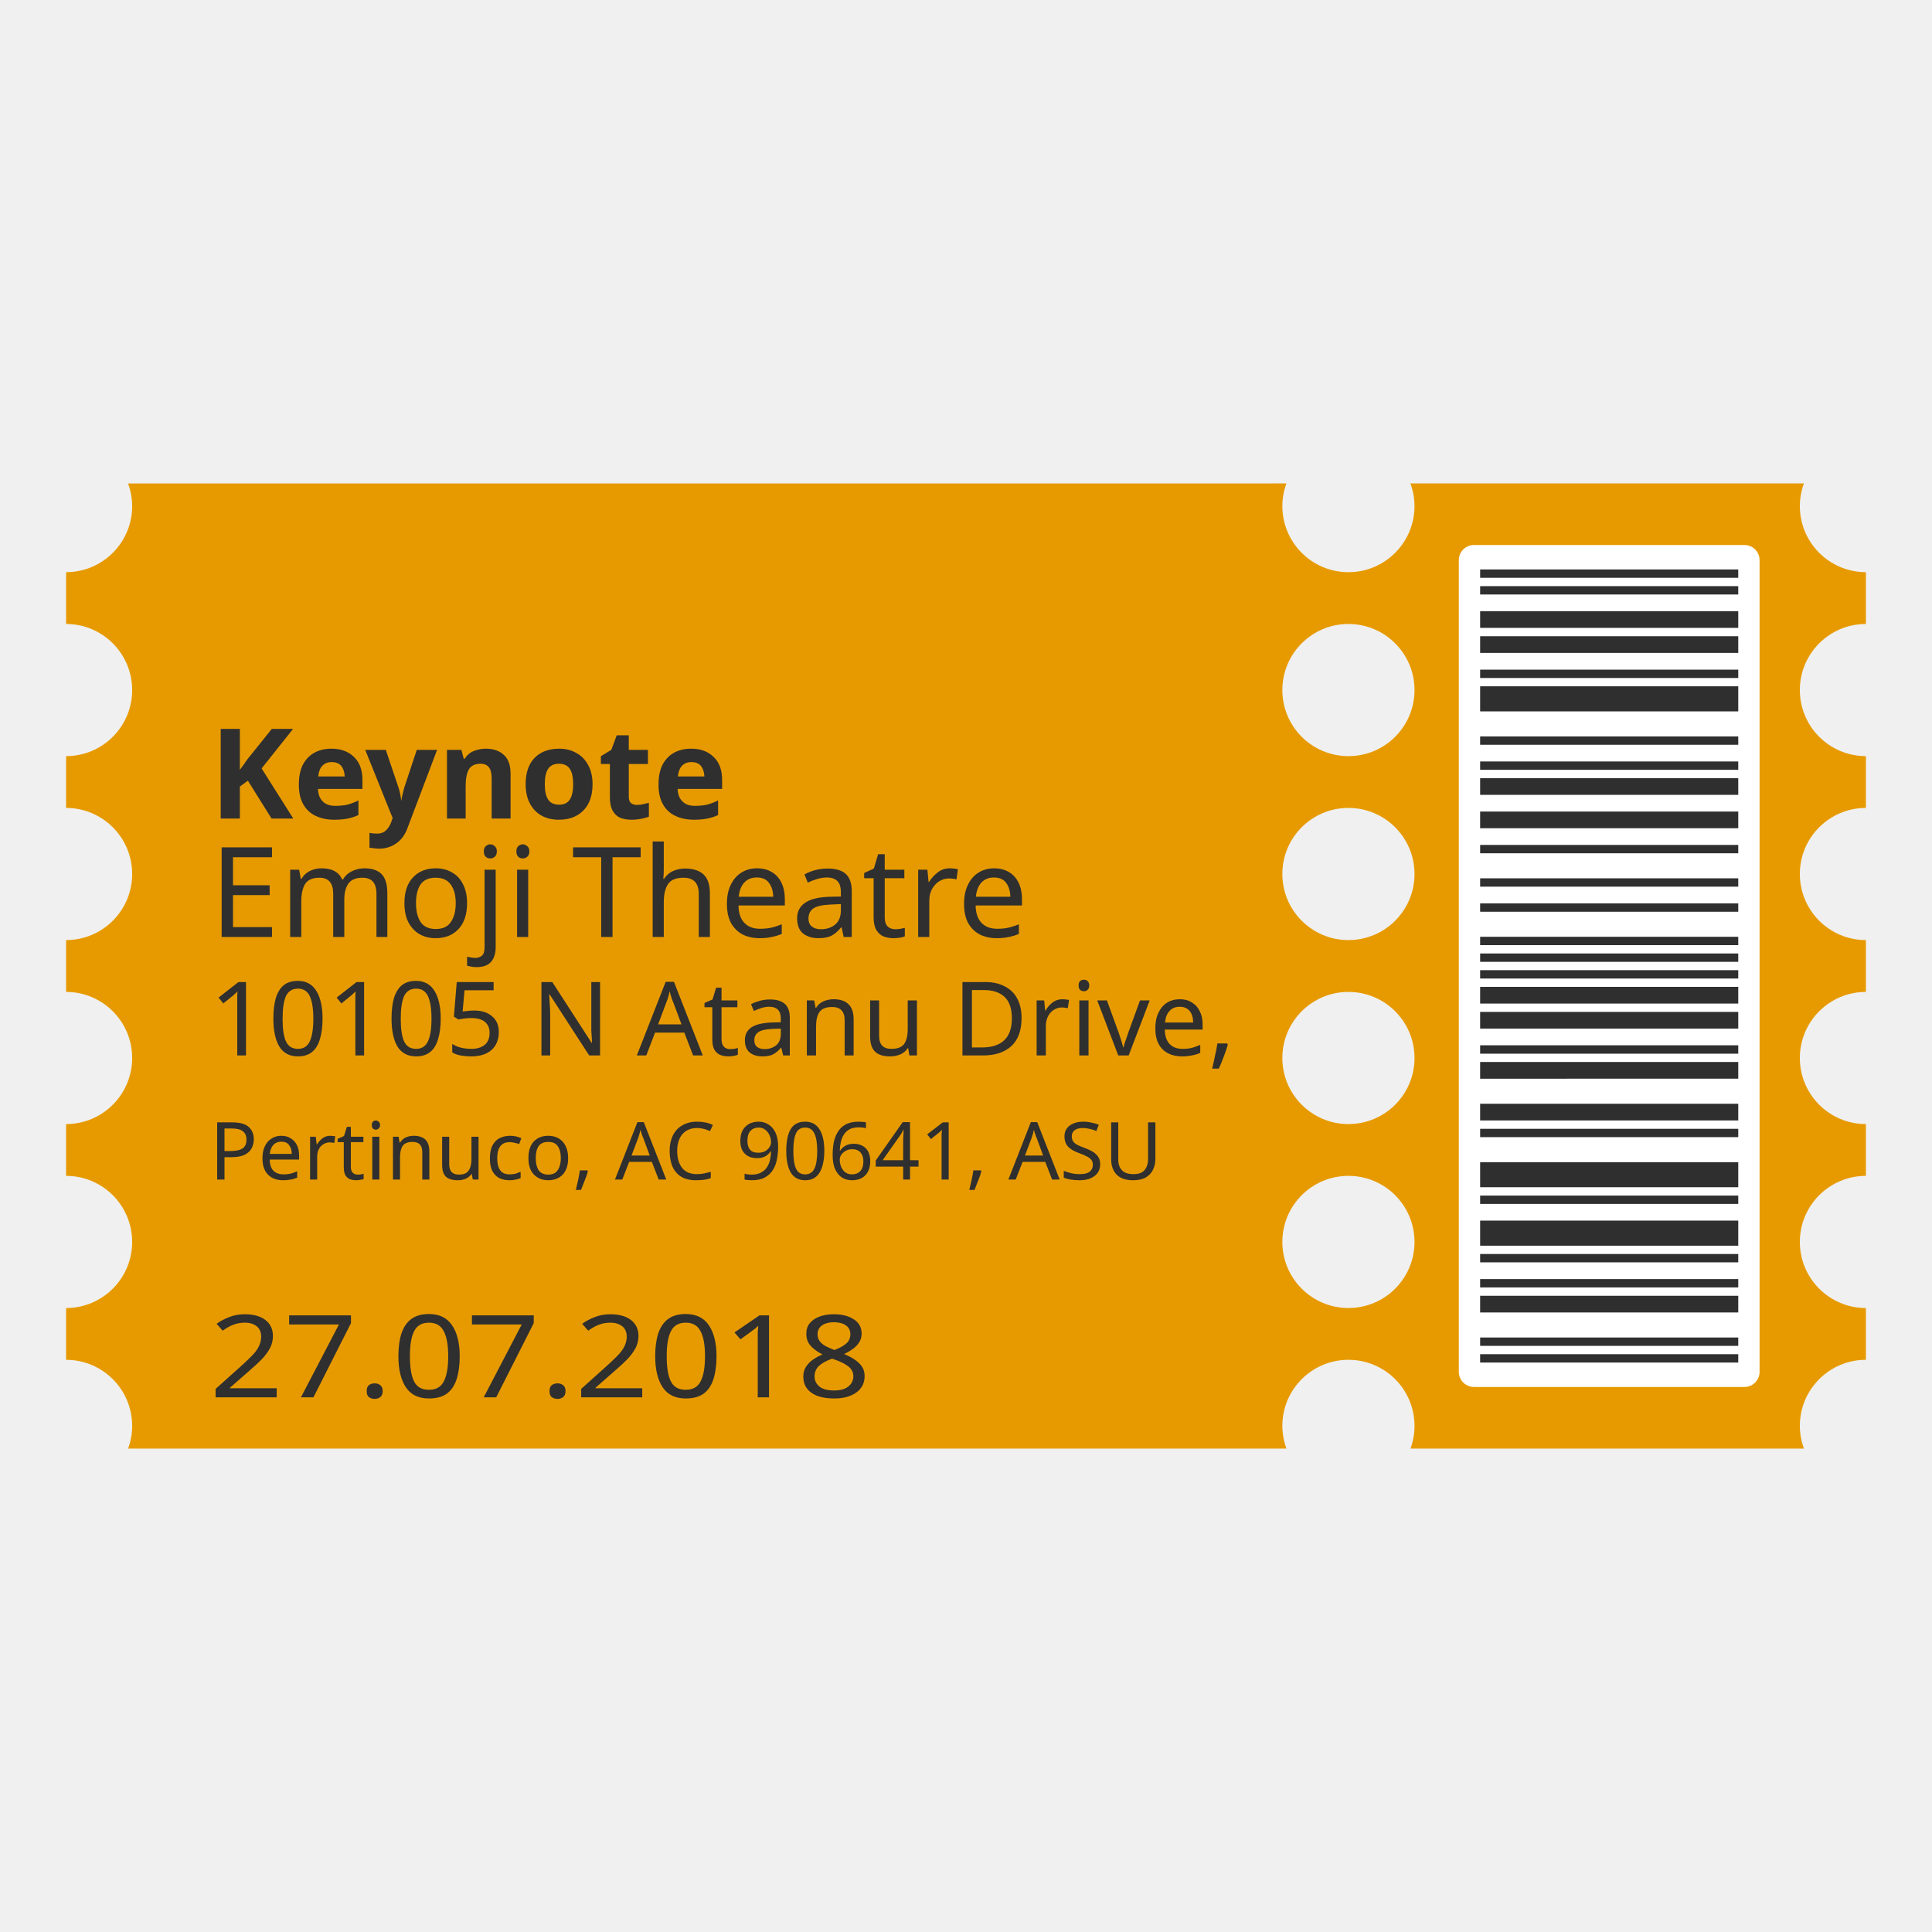
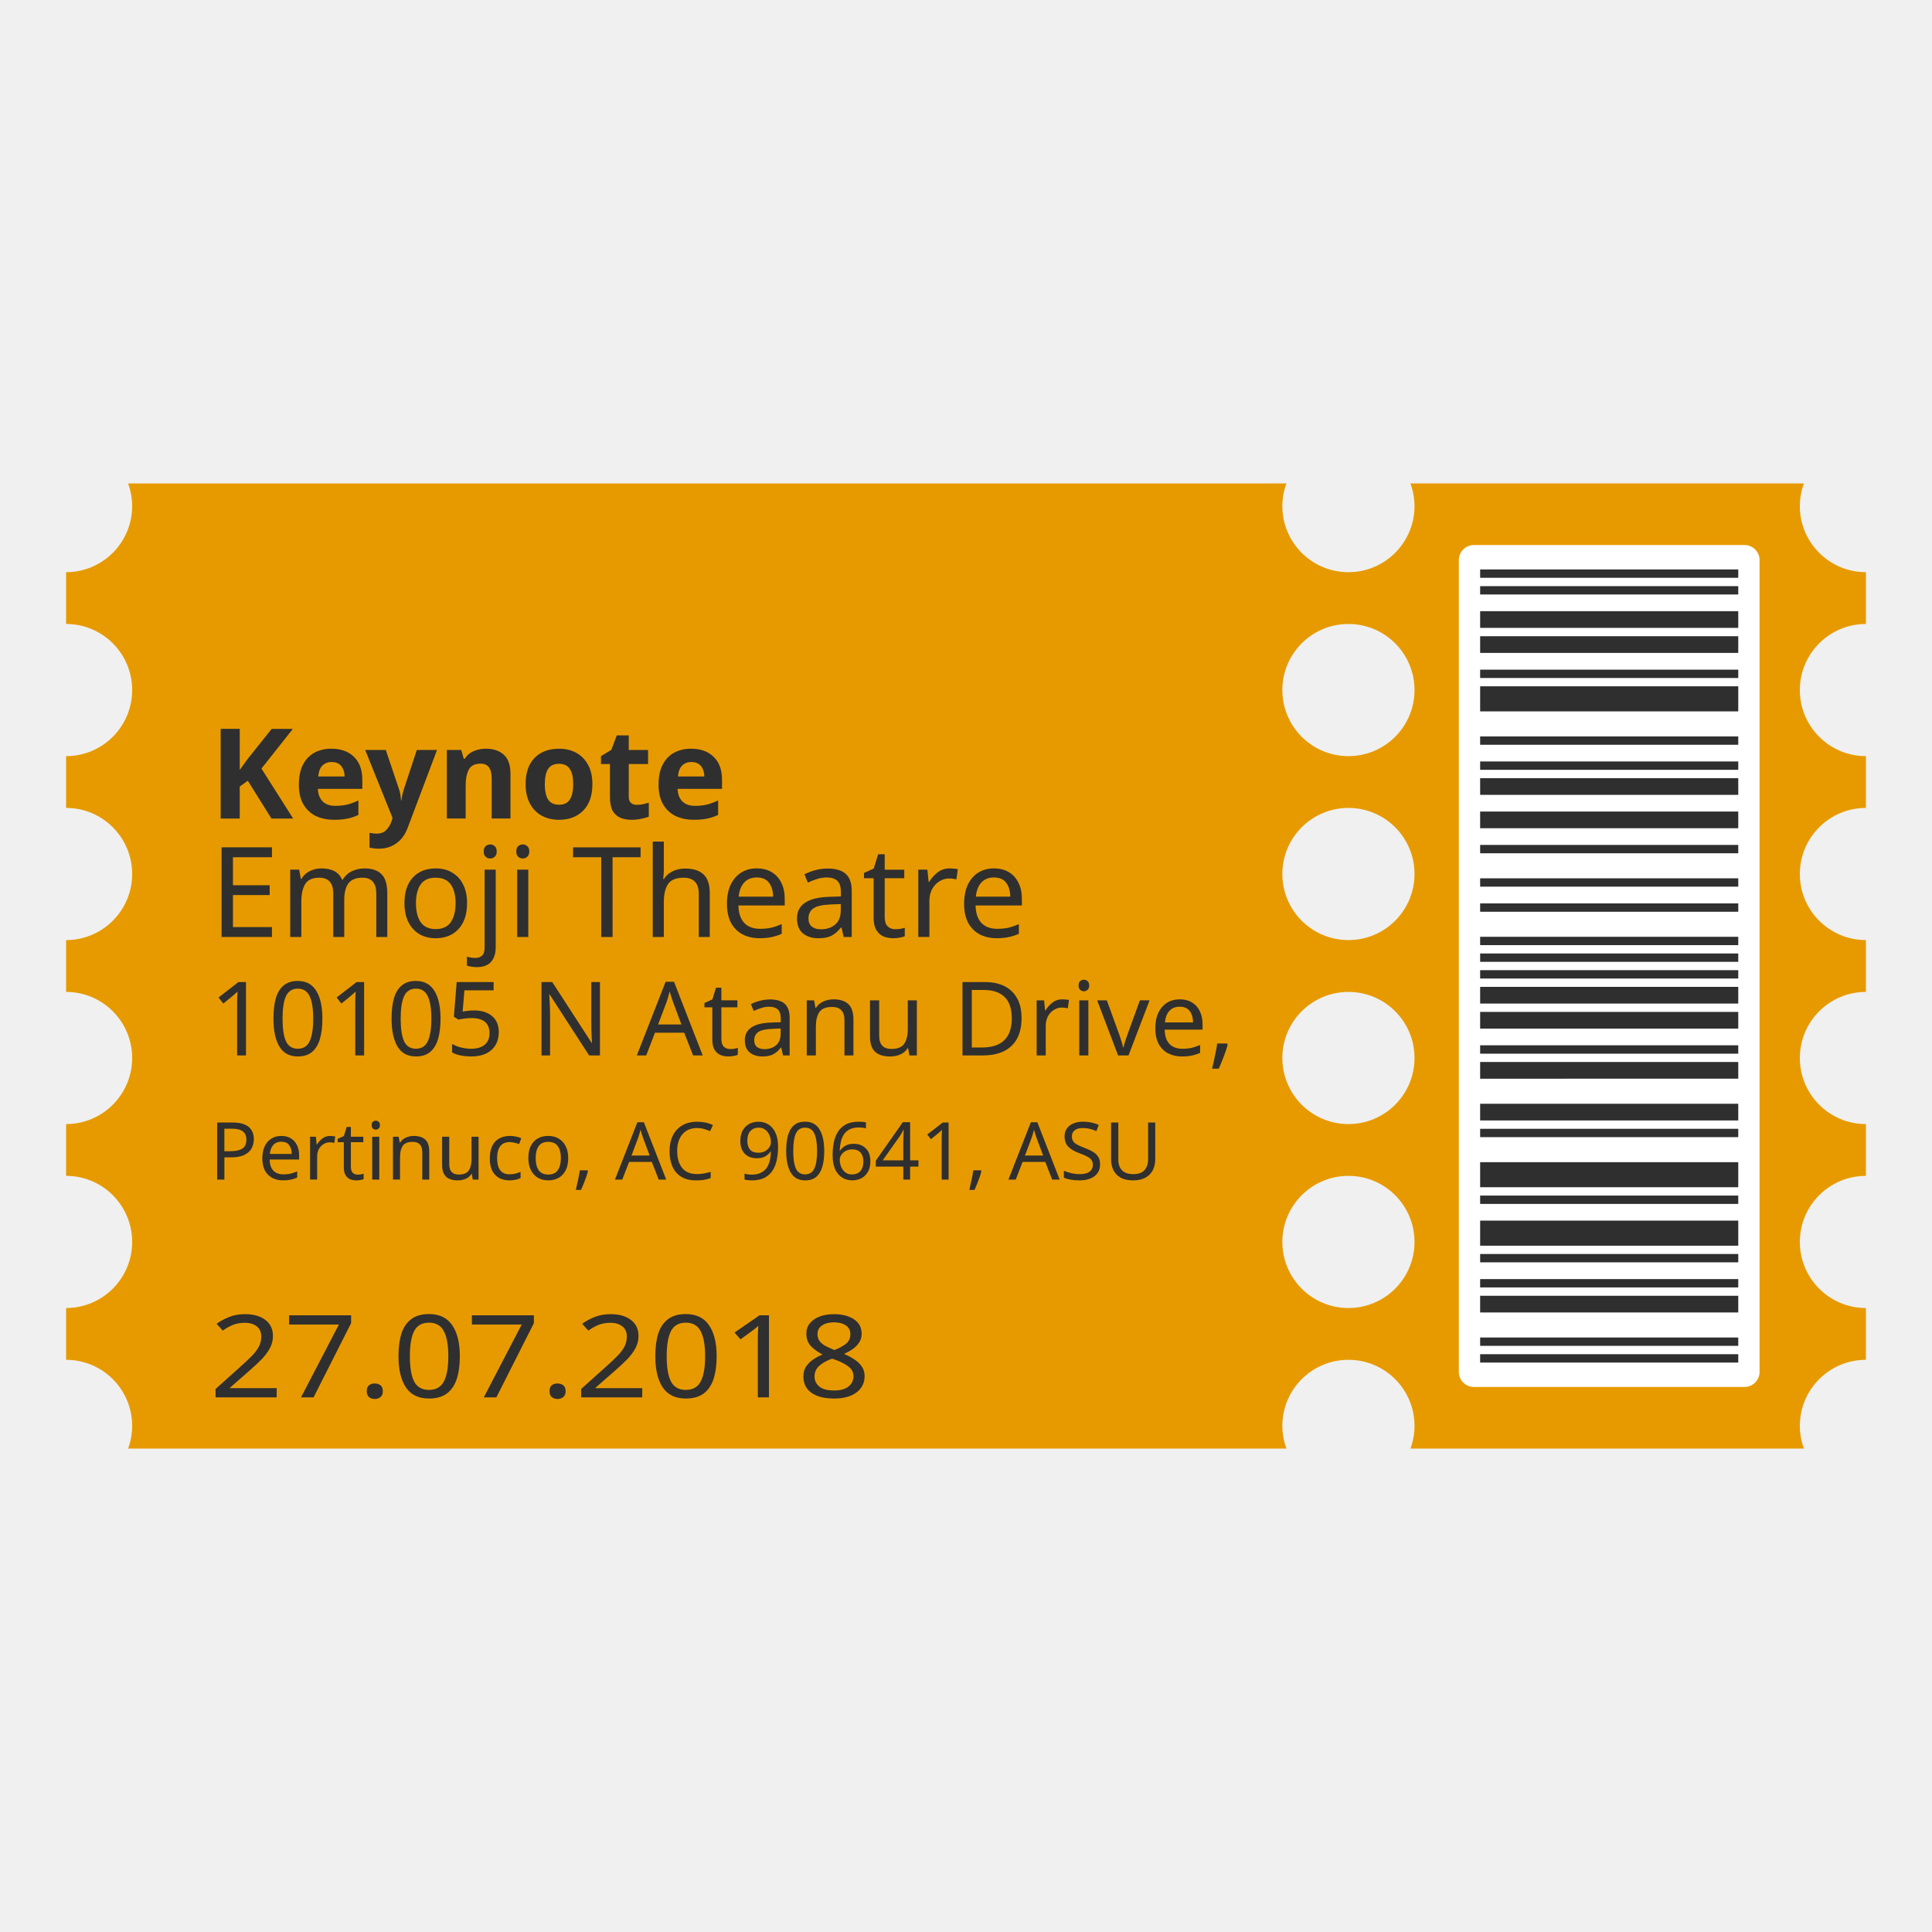
- <svg xmlns="http://www.w3.org/2000/svg" width="128" height="128" viewBox="0 0 128 128">
+ <svg xmlns="http://www.w3.org/2000/svg" width="128" height="128" version="1.1" viewBox="0 0 128 128">
  <path d="M8.484 32.03a4.378 4.378 0 0 1 .272 1.5 4.378 4.378 0 0 1-4.377 4.378v3.432a4.378 4.378 0 0 1 4.377 4.377 4.378 4.378 0 0 1-4.377 4.379v3.431a4.378 4.378 0 0 1 4.377 4.38 4.378 4.378 0 0 1-4.377 4.376v3.434a4.378 4.378 0 0 1 4.377 4.377 4.378 4.378 0 0 1-4.377 4.379v3.431a4.378 4.378 0 0 1 4.377 4.38 4.378 4.378 0 0 1-4.377 4.376v3.432a4.378 4.378 0 0 1 4.377 4.379 4.378 4.378 0 0 1-.268 1.5H85.23a4.378 4.378 0 0 1-.271-1.5 4.378 4.378 0 0 1 4.377-4.38 4.378 4.378 0 0 1 4.379 4.38 4.378 4.378 0 0 1-.268 1.5h26.069a4.378 4.378 0 0 1-.272-1.5 4.378 4.378 0 0 1 4.377-4.38v-3.43a4.378 4.378 0 0 1-4.377-4.378 4.378 4.378 0 0 1 4.377-4.379v-3.431a4.378 4.378 0 0 1-4.377-4.38 4.378 4.378 0 0 1 4.377-4.376v-3.434a4.378 4.378 0 0 1-4.377-4.377 4.378 4.378 0 0 1 4.377-4.379v-3.431a4.378 4.378 0 0 1-4.377-4.38 4.378 4.378 0 0 1 4.377-4.376v-3.432a4.378 4.378 0 0 1-4.377-4.379 4.378 4.378 0 0 1 .27-1.5h-26.07a4.378 4.378 0 0 1 .27 1.5 4.378 4.378 0 0 1-4.378 4.38 4.378 4.378 0 0 1-4.377-4.38 4.378 4.378 0 0 1 .27-1.5zm80.852 9.31a4.378 4.378 0 0 1 4.379 4.377 4.378 4.378 0 0 1-4.38 4.379 4.378 4.378 0 0 1-4.376-4.38 4.378 4.378 0 0 1 4.377-4.376zm0 12.187a4.378 4.378 0 0 1 4.379 4.38 4.378 4.378 0 0 1-4.38 4.376 4.378 4.378 0 0 1-4.376-4.377 4.378 4.378 0 0 1 4.377-4.379zm0 12.19a4.378 4.378 0 0 1 4.379 4.377 4.378 4.378 0 0 1-4.38 4.379 4.378 4.378 0 0 1-4.376-4.38 4.378 4.378 0 0 1 4.377-4.376zm0 12.187a4.378 4.378 0 0 1 4.379 4.38 4.378 4.378 0 0 1-4.38 4.376 4.378 4.378 0 0 1-4.376-4.377 4.378 4.378 0 0 1 4.377-4.379z" fill="#e79a00" stroke-width=".6" paint-order="stroke fill markers" />
-   <text style="line-height:7.109px;-inkscape-font-specification:'Comic Neue'" x="13.835" y="54.366" transform="matrix(1.00251 0 0 .9975 0 0)" font-weight="400" font-size="11.374" font-family="Comic Neue" letter-spacing="0" word-spacing="0" fill="none" stroke="#000">
-     <tspan x="13.835" y="54.366" style="-inkscape-font-specification:'Comic Neue Bold'" font-weight="700" font-size="8.341" fill="#2f2f2f" stroke="none" stroke-width="1.696">Keynote</tspan>
-     <tspan x="13.835" y="62.233" style="-inkscape-font-specification:'Comic Neue'" font-size="8.341" fill="#2f2f2f" stroke="none" stroke-width="1.696">Emoji Theatre</tspan>
-     <tspan x="13.835" y="70.1" style="-inkscape-font-specification:'Comic Neue'" font-size="6.824" fill="#2f2f2f" stroke="none" stroke-width="1.696">10105 N Atanu Drive,</tspan>
-     <tspan x="13.835" y="78.346" style="-inkscape-font-specification:'Comic Neue'" font-size="5.308" fill="#2f2f2f" stroke="none" stroke-width="1.696">Pertinuco, AC 90641, ASU</tspan>
-   </text>
-   <text style="line-height:5.05px;-inkscape-font-specification:'Comic Neue'" x="13.069" y="98.252" transform="scale(1.06127 .94227)" font-size="8.081" font-family="Comic Neue" letter-spacing="0" word-spacing="0" fill="none" stroke="#000">
-     <tspan x="13.069" y="98.252" fill="#2f2f2f" stroke="none">27.07.2018</tspan>
-   </text>
-   <rect width="19.925" height="55.781" x="96.651" y="36.109" rx="1" ry="1" fill="#fff" stroke-width=".6" paint-order="stroke fill markers" />
-   <g fill="#2f2f2f" stroke-width=".19" stroke-linecap="round" stroke-linejoin="round">
-     <path d="M98.063 90.273v-.554h17.101v.554zM98.063 89.166v-.553h17.101v.553zM98.063 86.954v-1.106h17.101v1.106zM98.063 85.295v-.553h17.101v.553zM98.063 83.635v-.553h17.101v.553zM98.063 82.53v-1.66h17.101v1.66zM98.063 79.764v-.554h17.101v.554zM98.063 78.657v-1.659h17.101v1.66zM98.063 75.339v-.553h17.101v.553zM98.063 74.232v-1.106h17.101v1.106zM98.063 71.467V70.36h17.101v1.106zM98.063 69.808v-.554h17.101v.554zM98.063 68.148v-1.106h17.101v1.106zM98.063 66.489v-1.106h17.101v1.106zM98.063 64.83v-.553h17.101v.553zM98.063 63.723v-.553h17.101v.553zM98.063 62.617v-.553h17.101v.553zM98.063 60.405v-.553h17.101v.553zM98.063 58.745v-.553h17.101v.553zM98.063 56.533v-.553h17.101v.553zM98.063 54.874v-1.107h17.101v1.107zM98.063 52.661v-1.106h17.101v1.106zM98.063 51.002v-.553h17.101v.553zM98.063 49.343v-.554h17.101v.554zM98.063 47.13v-1.66h17.101v1.66zM98.063 44.918v-.553h17.101v.553zM98.063 43.258v-1.106h17.101v1.106zM98.063 41.6v-1.107h17.101v1.106zM98.063 39.387v-.553h17.101v.553zM98.063 38.28v-.553h17.101v.553z" />
+   <g transform="scale(1.0025 .9975)" fill="#2f2f2f" aria-label="KeynoteEmoji Theatre10105 N Atanu Drive,Pertinuco, AC 90641, ASU">
+     <path d="m19.373 54.366h-1.435l-1.56-2.511-0.534 0.384v2.127h-1.26v-5.955h1.26v2.728q0.125-0.175 0.25-0.35t0.25-0.35l1.61-2.027h1.401l-2.077 2.636z" />
+     <path d="m21.901 49.728q0.943 0 1.493 0.542 0.551 0.534 0.551 1.526v0.601h-2.936q0.017 0.525 0.309 0.826 0.3 0.3 0.826 0.3 0.442 0 0.801-0.083 0.359-0.092 0.742-0.275v0.959q-0.334 0.167-0.709 0.242-0.367 0.083-0.892 0.083-0.684 0-1.209-0.25-0.525-0.259-0.826-0.776t-0.3-1.301q0-0.801 0.267-1.326 0.275-0.534 0.759-0.801t1.126-0.267zm0.008 0.884q-0.359 0-0.601 0.234-0.234 0.234-0.275 0.726h1.743q-0.008-0.417-0.217-0.684-0.209-0.275-0.651-0.275z" />
+     <path d="m24.136 49.812h1.36l0.859 2.561q0.067 0.183 0.1 0.384 0.033 0.192 0.05 0.409h0.025q0.025-0.217 0.067-0.409 0.05-0.2 0.108-0.384l0.842-2.561h1.335l-1.927 5.138q-0.259 0.709-0.759 1.059-0.492 0.359-1.143 0.359-0.209 0-0.367-0.025-0.15-0.017-0.267-0.042v-0.984q0.092 0.017 0.217 0.033 0.133 0.017 0.275 0.017 0.392 0 0.617-0.242 0.234-0.234 0.342-0.567l0.075-0.225z" />
+     <path d="m32.118 49.728q0.734 0 1.176 0.4 0.442 0.392 0.442 1.268v2.969h-1.243v-2.661q0-0.492-0.175-0.734-0.175-0.25-0.559-0.25-0.567 0-0.776 0.392-0.209 0.384-0.209 1.109v2.144h-1.243v-4.554h0.951l0.167 0.584h0.067q0.217-0.35 0.592-0.509 0.384-0.158 0.809-0.158z" />
+     <path d="m39.15 52.081q0 1.134-0.601 1.752-0.592 0.617-1.618 0.617-0.634 0-1.134-0.275-0.492-0.275-0.776-0.801-0.284-0.534-0.284-1.293 0-1.134 0.592-1.743t1.627-0.609q0.642 0 1.134 0.275t0.776 0.801q0.284 0.517 0.284 1.276zm-3.145 0q0 0.676 0.217 1.026 0.225 0.342 0.726 0.342 0.492 0 0.709-0.342 0.225-0.35 0.225-1.026t-0.225-1.009q-0.217-0.342-0.717-0.342-0.492 0-0.717 0.342-0.217 0.334-0.217 1.009z" />
+     <path d="m42.094 53.457q0.209 0 0.4-0.042t0.384-0.1v0.926q-0.2 0.083-0.5 0.142-0.292 0.067-0.642 0.067-0.409 0-0.734-0.133-0.317-0.133-0.509-0.459-0.183-0.334-0.183-0.918v-2.194h-0.592v-0.525l0.684-0.417 0.359-0.959h0.792v0.968h1.276v0.934h-1.276v2.194q0 0.259 0.15 0.392 0.15 0.125 0.392 0.125z" />
+     <path d="m45.673 49.728q0.943 0 1.493 0.542 0.551 0.534 0.551 1.526v0.601h-2.936q0.017 0.525 0.309 0.826 0.3 0.3 0.826 0.3 0.442 0 0.801-0.083 0.359-0.092 0.742-0.275v0.959q-0.334 0.167-0.709 0.242-0.367 0.083-0.892 0.083-0.684 0-1.209-0.25-0.525-0.259-0.826-0.776t-0.3-1.301q0-0.801 0.267-1.326 0.275-0.534 0.759-0.801t1.126-0.267zm0.008 0.884q-0.359 0-0.601 0.234-0.234 0.234-0.275 0.726h1.743q-0.008-0.417-0.217-0.684-0.209-0.275-0.651-0.275z" />
+     <path d="m17.972 62.233h-3.328v-5.955h3.328v0.659h-2.577v1.86h2.427v0.651h-2.427v2.127h2.577z" />
+     <path d="m24.086 57.679q0.759 0 1.134 0.392 0.375 0.384 0.375 1.251v2.911h-0.726v-2.878q0-1.059-0.909-1.059-0.651 0-0.934 0.375-0.275 0.375-0.275 1.093v2.469h-0.726v-2.878q0-1.059-0.918-1.059-0.676 0-0.934 0.417t-0.259 1.201v2.319h-0.734v-4.471h0.592l0.108 0.609h0.042q0.209-0.35 0.559-0.517 0.359-0.175 0.759-0.175 1.051 0 1.368 0.751h0.042q0.225-0.384 0.609-0.567 0.392-0.183 0.826-0.183z" />
+     <path d="m30.867 59.989q0 1.109-0.567 1.718-0.559 0.609-1.518 0.609-0.592 0-1.059-0.267-0.459-0.275-0.726-0.792-0.267-0.525-0.267-1.268 0-1.109 0.559-1.71t1.518-0.601q0.609 0 1.068 0.275 0.467 0.267 0.726 0.784 0.267 0.509 0.267 1.251zm-3.378 0q0 0.792 0.309 1.26 0.317 0.459 1.001 0.459 0.676 0 0.993-0.459 0.317-0.467 0.317-1.26t-0.317-1.243-1.001-0.45-0.993 0.45-0.309 1.243z" />
+     <path d="m31.968 56.553q0-0.242 0.125-0.35 0.125-0.117 0.309-0.117 0.167 0 0.292 0.117 0.133 0.108 0.133 0.35 0 0.234-0.133 0.35-0.125 0.117-0.292 0.117-0.183 0-0.309-0.117t-0.125-0.35zm-0.467 7.682q-0.209 0-0.367-0.033-0.158-0.025-0.275-0.067v-0.592q0.125 0.033 0.259 0.058 0.133 0.025 0.292 0.025 0.267 0 0.442-0.15 0.175-0.142 0.175-0.551v-5.163h0.734v5.138q0 0.626-0.3 0.976-0.3 0.359-0.959 0.359z" />
+     <path d="m34.554 56.086q0.167 0 0.292 0.117 0.133 0.108 0.133 0.35 0 0.234-0.133 0.35-0.125 0.117-0.292 0.117-0.183 0-0.309-0.117t-0.125-0.35q0-0.242 0.125-0.35 0.125-0.117 0.309-0.117zm0.359 1.677v4.471h-0.734v-4.471z" />
+     <path d="m40.484 62.233h-0.751v-5.296h-1.86v-0.659h4.462v0.659h-1.852z" />
+     <path d="m43.871 57.754q0 0.334-0.042 0.626h0.05q0.217-0.342 0.584-0.517 0.375-0.175 0.809-0.175 0.817 0 1.226 0.392 0.409 0.384 0.409 1.243v2.911h-0.726v-2.861q0-1.076-1.001-1.076-0.751 0-1.034 0.425-0.275 0.417-0.275 1.201v2.311h-0.734v-6.339h0.734z" />
+     <path d="m50.018 57.679q0.576 0 0.984 0.25 0.417 0.25 0.634 0.709 0.225 0.45 0.225 1.059v0.442h-3.061q0.017 0.759 0.384 1.159 0.375 0.392 1.043 0.392 0.425 0 0.751-0.075 0.334-0.083 0.684-0.234v0.642q-0.342 0.15-0.676 0.217-0.334 0.075-0.792 0.075-0.634 0-1.126-0.259-0.484-0.259-0.759-0.767-0.267-0.517-0.267-1.26 0-0.734 0.242-1.26 0.25-0.525 0.692-0.809 0.45-0.284 1.043-0.284zm-0.008 0.601q-0.525 0-0.834 0.342-0.3 0.334-0.359 0.934h2.277q-0.008-0.567-0.267-0.918-0.259-0.359-0.817-0.359z" />
+     <path d="m54.689 57.687q0.817 0 1.209 0.359t0.392 1.143v3.045h-0.534l-0.142-0.634h-0.033q-0.292 0.367-0.617 0.542-0.317 0.175-0.884 0.175-0.609 0-1.009-0.317-0.4-0.325-0.4-1.009 0-0.667 0.525-1.026 0.525-0.367 1.618-0.4l0.759-0.025v-0.267q0-0.559-0.242-0.776t-0.684-0.217q-0.35 0-0.667 0.108-0.317 0.1-0.592 0.234l-0.225-0.551q0.292-0.158 0.692-0.267 0.4-0.117 0.834-0.117zm0.217 2.385q-0.834 0.033-1.159 0.267-0.317 0.234-0.317 0.659 0 0.375 0.225 0.551 0.234 0.175 0.592 0.175 0.567 0 0.943-0.309 0.375-0.317 0.375-0.968v-0.4z" />
+     <path d="m59.168 61.716q0.167 0 0.342-0.025 0.175-0.033 0.284-0.067v0.559q-0.117 0.058-0.334 0.092-0.217 0.042-0.417 0.042-0.35 0-0.651-0.117-0.292-0.125-0.475-0.425t-0.183-0.842v-2.602h-0.634v-0.35l0.642-0.292 0.292-0.951h0.434v1.026h1.293v0.567h-1.293v2.586q0 0.409 0.192 0.609 0.2 0.192 0.509 0.192z" />
+     <path d="m62.772 57.679q0.125 0 0.267 0.017 0.15 0.008 0.259 0.033l-0.092 0.676q-0.108-0.025-0.242-0.042-0.125-0.017-0.242-0.017-0.342 0-0.642 0.192-0.3 0.183-0.484 0.525-0.175 0.334-0.175 0.784v2.385h-0.734v-4.471h0.601l0.083 0.817h0.033q0.217-0.367 0.559-0.634t0.809-0.267z" />
+     <path d="m65.691 57.679q0.576 0 0.984 0.25 0.417 0.25 0.634 0.709 0.225 0.45 0.225 1.059v0.442h-3.061q0.017 0.759 0.384 1.159 0.375 0.392 1.043 0.392 0.425 0 0.751-0.075 0.334-0.083 0.684-0.234v0.642q-0.342 0.15-0.676 0.217-0.334 0.075-0.792 0.075-0.634 0-1.126-0.259-0.484-0.259-0.759-0.767-0.267-0.517-0.267-1.26 0-0.734 0.242-1.26 0.25-0.525 0.692-0.809 0.45-0.284 1.043-0.284zm-0.008 0.601q-0.525 0-0.834 0.342-0.3 0.334-0.359 0.934h2.277q-0.008-0.567-0.267-0.918-0.259-0.359-0.817-0.359z" />
+     <path d="m16.258 70.1h-0.587v-3.405q0-0.293 0.007-0.471t0.02-0.368q-0.109 0.109-0.198 0.184-0.089 0.075-0.225 0.191l-0.519 0.423-0.314-0.403 1.317-1.024h0.498z" />
+     <path d="m21.307 67.657q0 0.785-0.164 1.351-0.164 0.56-0.519 0.86t-0.942 0.3q-0.826 0-1.222-0.662-0.389-0.669-0.389-1.849 0-0.792 0.157-1.351 0.164-0.56 0.519-0.853 0.355-0.3 0.935-0.3 0.819 0 1.222 0.662 0.403 0.655 0.403 1.843zm-2.634 0q0 1.003 0.225 1.501 0.232 0.498 0.785 0.498 0.546 0 0.778-0.491 0.239-0.498 0.239-1.508 0-0.996-0.239-1.494-0.232-0.498-0.778-0.498-0.553 0-0.785 0.498-0.225 0.498-0.225 1.494z" />
+     <path d="m24.064 70.1h-0.587v-3.405q0-0.293 0.007-0.471t0.02-0.368q-0.109 0.109-0.198 0.184-0.089 0.075-0.225 0.191l-0.519 0.423-0.314-0.403 1.317-1.024h0.498z" />
+     <path d="m29.114 67.657q0 0.785-0.164 1.351-0.164 0.56-0.519 0.86t-0.942 0.3q-0.826 0-1.222-0.662-0.389-0.669-0.389-1.849 0-0.792 0.157-1.351 0.164-0.56 0.519-0.853 0.355-0.3 0.935-0.3 0.819 0 1.222 0.662 0.403 0.655 0.403 1.843zm-2.634 0q0 1.003 0.225 1.501 0.232 0.498 0.785 0.498 0.546 0 0.778-0.491 0.239-0.498 0.239-1.508 0-0.996-0.239-1.494-0.232-0.498-0.778-0.498-0.553 0-0.785 0.498-0.225 0.498-0.225 1.494z" />
+     <path d="m31.325 67.111q0.751 0 1.194 0.375t0.444 1.058q0 0.757-0.484 1.194-0.478 0.43-1.337 0.43-0.375 0-0.71-0.068-0.328-0.068-0.553-0.198v-0.566q0.246 0.15 0.594 0.239 0.355 0.082 0.676 0.082 0.539 0 0.867-0.252 0.334-0.259 0.334-0.798 0-0.478-0.293-0.73-0.293-0.259-0.928-0.259-0.191 0-0.437 0.034t-0.396 0.068l-0.3-0.191 0.184-2.3h2.443v0.546h-1.931l-0.116 1.413q0.116-0.02 0.314-0.048t0.437-0.027z" />
+     <path d="m39.65 70.1h-0.717l-2.607-4.047h-0.027q0.014 0.239 0.034 0.594t0.02 0.73v2.723h-0.566v-4.872h0.71l2.6 4.033h0.027q-0.007-0.109-0.02-0.328-0.007-0.218-0.02-0.478-0.007-0.259-0.007-0.478v-2.75h0.573z" />
+     <path d="m45.805 70.1-0.587-1.508h-1.931l-0.58 1.508h-0.621l1.904-4.893h0.553l1.897 4.893zm-1.317-3.528q-0.02-0.055-0.068-0.198-0.048-0.143-0.096-0.293-0.041-0.157-0.068-0.239-0.048 0.212-0.109 0.416-0.061 0.198-0.102 0.314l-0.553 1.474h1.542z" />
+     <path d="m48.248 69.677q0.136 0 0.28-0.02 0.143-0.027 0.232-0.055v0.457q-0.096 0.048-0.273 0.075-0.177 0.034-0.341 0.034-0.287 0-0.532-0.096-0.239-0.102-0.389-0.348t-0.15-0.689v-2.129h-0.519v-0.287l0.525-0.239 0.239-0.778h0.355v0.839h1.058v0.464h-1.058v2.115q0 0.334 0.157 0.498 0.164 0.157 0.416 0.157z" />
+     <path d="m50.876 66.381q0.669 0 0.989 0.293t0.321 0.935v2.491h-0.437l-0.116-0.519h-0.027q-0.239 0.3-0.505 0.444-0.259 0.143-0.723 0.143-0.498 0-0.826-0.259-0.328-0.266-0.328-0.826 0-0.546 0.43-0.839 0.43-0.3 1.324-0.328l0.621-0.02v-0.218q0-0.457-0.198-0.635t-0.56-0.177q-0.287 0-0.546 0.089-0.259 0.082-0.484 0.191l-0.184-0.45q0.239-0.13 0.566-0.218 0.328-0.096 0.682-0.096zm0.177 1.952q-0.682 0.027-0.949 0.218-0.259 0.191-0.259 0.539 0 0.307 0.184 0.45 0.191 0.143 0.484 0.143 0.464 0 0.771-0.252 0.307-0.259 0.307-0.792v-0.328z" />
+     <path d="m55.079 66.374q0.655 0 0.989 0.321 0.334 0.314 0.334 1.024v2.382h-0.594v-2.341q0-0.88-0.819-0.88-0.607 0-0.839 0.341t-0.232 0.983v1.897h-0.601v-3.658h0.484l0.089 0.498h0.034q0.177-0.287 0.491-0.423 0.314-0.143 0.662-0.143z" />
+     <path d="m60.593 66.442v3.658h-0.491l-0.089-0.484h-0.027q-0.177 0.287-0.491 0.423-0.314 0.13-0.669 0.13-0.662 0-0.996-0.314-0.334-0.321-0.334-1.017v-2.395h0.607v2.354q0 0.873 0.812 0.873 0.607 0 0.839-0.341 0.239-0.341 0.239-0.983v-1.904z" />
+     <path d="m67.513 67.616q0 1.235-0.676 1.863-0.669 0.621-1.87 0.621h-1.358v-4.872h1.501q0.737 0 1.276 0.273t0.833 0.805q0.293 0.525 0.293 1.31zm-0.648 0.02q0-0.976-0.484-1.426-0.478-0.457-1.358-0.457h-0.798v3.821h0.662q1.979 0 1.979-1.938z" />
+     <path d="m70.215 66.374q0.102 0 0.218 0.014 0.123 0.007 0.212 0.027l-0.075 0.553q-0.089-0.02-0.198-0.034-0.102-0.014-0.198-0.014-0.28 0-0.525 0.157-0.246 0.15-0.396 0.43-0.143 0.273-0.143 0.641v1.952h-0.601v-3.658h0.491l0.068 0.669h0.027q0.177-0.3 0.457-0.519t0.662-0.218z" />
+     <path d="m71.634 65.071q0.136 0 0.239 0.096 0.109 0.089 0.109 0.287 0 0.191-0.109 0.287-0.102 0.096-0.239 0.096-0.15 0-0.252-0.096t-0.102-0.287q0-0.198 0.102-0.287 0.102-0.096 0.252-0.096zm0.293 1.372v3.658h-0.601v-3.658z" />
+     <path d="m73.893 70.1-1.385-3.658h0.641l0.778 2.156q0.055 0.15 0.116 0.334 0.061 0.184 0.109 0.355 0.048 0.164 0.068 0.28h0.027q0.027-0.116 0.075-0.287 0.055-0.171 0.116-0.355 0.068-0.184 0.116-0.328l0.778-2.156h0.641l-1.392 3.658z" />
+     <path d="m77.967 66.374q0.471 0 0.805 0.205 0.341 0.205 0.519 0.58 0.184 0.368 0.184 0.867v0.362h-2.504q0.014 0.621 0.314 0.949 0.307 0.321 0.853 0.321 0.348 0 0.614-0.061 0.273-0.068 0.56-0.191v0.525q-0.28 0.123-0.553 0.177-0.273 0.061-0.648 0.061-0.519 0-0.921-0.212-0.396-0.212-0.621-0.628-0.218-0.423-0.218-1.03 0-0.601 0.198-1.03 0.205-0.43 0.566-0.662 0.368-0.232 0.853-0.232zm-0.007 0.491q-0.43 0-0.682 0.28-0.246 0.273-0.293 0.764h1.863q-0.007-0.464-0.218-0.751-0.212-0.293-0.669-0.293z" />
+     <path d="m81.133 69.383q-0.089 0.362-0.259 0.792-0.164 0.437-0.328 0.805h-0.444q0.096-0.389 0.191-0.853 0.102-0.464 0.15-0.819h0.641z" />
+     <path d="m15.353 74.556q0.743 0 1.083 0.292t0.34 0.823q0 0.313-0.143 0.589-0.138 0.271-0.472 0.441-0.329 0.17-0.897 0.17h-0.435v1.476h-0.478v-3.79zm-0.042 0.409h-0.483v1.497h0.382q0.541 0 0.807-0.175t0.265-0.595q0-0.366-0.234-0.547t-0.738-0.18z" />
+     <path d="m18.596 75.448q0.366 0 0.626 0.159 0.265 0.159 0.403 0.451 0.143 0.287 0.143 0.674v0.281h-1.948q0.011 0.483 0.244 0.738 0.239 0.249 0.663 0.249 0.271 0 0.478-0.048 0.212-0.053 0.435-0.149v0.409q-0.218 0.096-0.43 0.138-0.212 0.048-0.504 0.048-0.403 0-0.717-0.165-0.308-0.165-0.483-0.488-0.17-0.329-0.17-0.802 0-0.467 0.154-0.802 0.159-0.334 0.441-0.515 0.287-0.18 0.663-0.18zm-0.005 0.382q-0.334 0-0.531 0.218-0.191 0.212-0.228 0.595h1.449q-0.005-0.361-0.17-0.584-0.165-0.228-0.52-0.228z" />
+     <path d="m21.818 75.448q0.08 0 0.17 0.011 0.096 0.005 0.165 0.021l-0.058 0.43q-0.069-0.016-0.154-0.027-0.08-0.011-0.154-0.011-0.218 0-0.409 0.122-0.191 0.117-0.308 0.334-0.111 0.212-0.111 0.499v1.518h-0.467v-2.845h0.382l0.053 0.52h0.021q0.138-0.234 0.356-0.403t0.515-0.17z" />
+     <path d="m23.634 78.017q0.106 0 0.218-0.016 0.111-0.021 0.18-0.042v0.356q-0.074 0.037-0.212 0.058-0.138 0.027-0.265 0.027-0.223 0-0.414-0.074-0.186-0.08-0.303-0.271t-0.117-0.536v-1.656h-0.403v-0.223l0.409-0.186 0.186-0.605h0.276v0.653h0.823v0.361h-0.823v1.645q0 0.26 0.122 0.387 0.127 0.122 0.324 0.122z" />
+     <path d="m24.838 74.434q0.106 0 0.186 0.074 0.085 0.069 0.085 0.223 0 0.149-0.085 0.223-0.08 0.074-0.186 0.074-0.117 0-0.196-0.074t-0.08-0.223q0-0.154 0.08-0.223 0.08-0.074 0.196-0.074zm0.228 1.067v2.845h-0.467v-2.845z" />
+     <path d="m27.339 75.448q0.51 0 0.77 0.249 0.26 0.244 0.26 0.796v1.853h-0.462v-1.821q0-0.685-0.637-0.685-0.472 0-0.653 0.265t-0.18 0.764v1.476h-0.467v-2.845h0.377l0.069 0.387h0.027q0.138-0.223 0.382-0.329 0.244-0.111 0.515-0.111z" />
+     <path d="m31.627 75.501v2.845h-0.382l-0.069-0.377h-0.021q-0.138 0.223-0.382 0.329-0.244 0.101-0.52 0.101-0.515 0-0.775-0.244-0.26-0.249-0.26-0.791v-1.863h0.472v1.831q0 0.679 0.632 0.679 0.472 0 0.653-0.265 0.186-0.265 0.186-0.764v-1.481z" />
+     <path d="m33.671 78.399q-0.377 0-0.674-0.154-0.292-0.154-0.462-0.478-0.165-0.324-0.165-0.828 0-0.525 0.175-0.855t0.472-0.483q0.303-0.154 0.685-0.154 0.218 0 0.419 0.048 0.202 0.042 0.329 0.106l-0.143 0.387q-0.127-0.048-0.297-0.09-0.17-0.042-0.318-0.042-0.839 0-0.839 1.077 0 0.515 0.202 0.791 0.207 0.271 0.61 0.271 0.234 0 0.409-0.048 0.18-0.048 0.329-0.117v0.414q-0.143 0.074-0.318 0.111-0.17 0.042-0.414 0.042z" />
+     <path d="m37.551 76.918q0 0.706-0.361 1.093-0.356 0.387-0.966 0.387-0.377 0-0.674-0.17-0.292-0.175-0.462-0.504-0.17-0.334-0.17-0.807 0-0.706 0.356-1.088t0.966-0.382q0.387 0 0.679 0.175 0.297 0.17 0.462 0.499 0.17 0.324 0.17 0.796zm-2.15 0q0 0.504 0.196 0.802 0.202 0.292 0.637 0.292 0.43 0 0.632-0.292 0.202-0.297 0.202-0.802t-0.202-0.791-0.637-0.287-0.632 0.287-0.196 0.791z" />
+     <path d="m38.857 77.789q-0.069 0.281-0.202 0.616-0.127 0.34-0.255 0.626h-0.345q0.074-0.303 0.149-0.663 0.08-0.361 0.117-0.637h0.499z" />
+     <path d="m43.533 78.346-0.456-1.173h-1.502l-0.451 1.173h-0.483l1.481-3.806h0.43l1.476 3.806zm-1.024-2.744q-0.016-0.042-0.053-0.154-0.037-0.111-0.074-0.228-0.032-0.122-0.053-0.186-0.037 0.165-0.085 0.324-0.048 0.154-0.08 0.244l-0.43 1.147h1.2z" />
+     <path d="m46.065 74.922q-0.61 0-0.961 0.409t-0.35 1.12q0 0.706 0.324 1.12 0.329 0.409 0.982 0.409 0.249 0 0.472-0.042t0.435-0.106v0.414q-0.212 0.08-0.441 0.117-0.223 0.037-0.536 0.037-0.579 0-0.966-0.239t-0.584-0.679q-0.191-0.441-0.191-1.035 0-0.573 0.207-1.008 0.212-0.441 0.621-0.685 0.409-0.249 0.993-0.249 0.6 0 1.046 0.223l-0.191 0.403q-0.175-0.08-0.393-0.143-0.212-0.064-0.467-0.064z" />
+     <path d="m51.421 76.175q0 0.409-0.074 0.807-0.069 0.393-0.26 0.717-0.186 0.318-0.531 0.51-0.34 0.191-0.876 0.191-0.106 0-0.249-0.016-0.138-0.011-0.228-0.037v-0.398q0.207 0.069 0.467 0.069 0.372 0 0.61-0.122 0.244-0.122 0.387-0.329 0.143-0.212 0.207-0.488 0.064-0.281 0.074-0.589h-0.032q-0.117 0.18-0.34 0.313-0.218 0.127-0.563 0.127-0.488 0-0.791-0.297-0.297-0.303-0.297-0.849 0-0.398 0.149-0.685 0.154-0.287 0.425-0.441t0.637-0.154q0.361 0 0.653 0.186 0.292 0.18 0.462 0.552 0.17 0.366 0.17 0.934zm-1.284-1.279q-0.329 0-0.541 0.218-0.207 0.218-0.207 0.663 0 0.366 0.175 0.579 0.18 0.207 0.552 0.207 0.255 0 0.441-0.101 0.186-0.106 0.287-0.265 0.106-0.159 0.106-0.329 0-0.228-0.09-0.451t-0.271-0.372q-0.18-0.149-0.451-0.149z" />
+     <path d="m54.473 76.446q0 0.61-0.127 1.051-0.127 0.435-0.403 0.669t-0.733 0.234q-0.642 0-0.95-0.515-0.303-0.52-0.303-1.438 0-0.616 0.122-1.051 0.127-0.435 0.403-0.663 0.276-0.234 0.727-0.234 0.637 0 0.95 0.515 0.313 0.51 0.313 1.433zm-2.049 0q0 0.78 0.175 1.168 0.18 0.387 0.61 0.387 0.425 0 0.605-0.382 0.186-0.387 0.186-1.173 0-0.775-0.186-1.163-0.18-0.387-0.605-0.387-0.43 0-0.61 0.387-0.175 0.387-0.175 1.163z" />
+     <path d="m55.025 76.727q0-0.409 0.069-0.802 0.074-0.398 0.26-0.717 0.191-0.324 0.531-0.515t0.876-0.191q0.111 0 0.244 0.011 0.138 0.011 0.223 0.037v0.398q-0.096-0.032-0.218-0.048-0.117-0.016-0.239-0.016-0.366 0-0.61 0.122t-0.387 0.334q-0.138 0.212-0.202 0.488-0.064 0.276-0.08 0.589h0.032q0.122-0.186 0.34-0.313 0.218-0.133 0.557-0.133 0.494 0 0.796 0.303 0.303 0.297 0.303 0.849 0 0.595-0.329 0.934-0.324 0.34-0.876 0.34-0.361 0-0.653-0.18t-0.467-0.552q-0.17-0.372-0.17-0.94zm1.284 1.279q0.334 0 0.541-0.212 0.207-0.218 0.207-0.669 0-0.361-0.186-0.573-0.18-0.212-0.547-0.212-0.249 0-0.435 0.106-0.186 0.101-0.292 0.26-0.101 0.159-0.101 0.329 0 0.228 0.09 0.456 0.09 0.223 0.271 0.372 0.18 0.143 0.451 0.143z" />
+     <path d="m60.699 77.486h-0.552v0.86h-0.451v-0.86h-1.815v-0.398l1.784-2.553h0.483v2.532h0.552zm-1.003-1.614q0-0.276 0.011-0.467 0.011-0.196 0.016-0.372h-0.021q-0.042 0.101-0.106 0.218t-0.122 0.196l-1.136 1.619h1.359z" />
+     <path d="m62.69 78.346h-0.456v-2.649q0-0.228 0.005-0.366t0.016-0.287q-0.085 0.085-0.154 0.143-0.069 0.058-0.175 0.149l-0.403 0.329-0.244-0.313 1.024-0.796h0.387z" />
+     <path d="m64.861 77.789q-0.069 0.281-0.202 0.616-0.127 0.34-0.255 0.626h-0.345q0.074-0.303 0.149-0.663 0.08-0.361 0.117-0.637h0.499z" />
+     <path d="m69.537 78.346-0.456-1.173h-1.502l-0.451 1.173h-0.483l1.481-3.806h0.43l1.476 3.806zm-1.024-2.744q-0.016-0.042-0.053-0.154-0.037-0.111-0.074-0.228-0.032-0.122-0.053-0.186-0.037 0.165-0.085 0.324-0.048 0.154-0.08 0.244l-0.43 1.147h1.2z" />
+     <path d="m72.701 77.332q0 0.504-0.366 0.786t-0.987 0.281q-0.318 0-0.589-0.048t-0.451-0.133v-0.456q0.191 0.085 0.472 0.154 0.287 0.069 0.589 0.069 0.425 0 0.637-0.165 0.218-0.165 0.218-0.446 0-0.186-0.08-0.313t-0.276-0.234q-0.191-0.111-0.536-0.234-0.483-0.175-0.733-0.43-0.244-0.255-0.244-0.695 0-0.303 0.154-0.515 0.154-0.218 0.425-0.334 0.276-0.117 0.632-0.117 0.313 0 0.573 0.058t0.472 0.154l-0.149 0.409q-0.196-0.085-0.43-0.143-0.228-0.058-0.478-0.058-0.356 0-0.536 0.154-0.18 0.149-0.18 0.398 0 0.191 0.08 0.318t0.26 0.228 0.488 0.218q0.334 0.122 0.563 0.265 0.234 0.138 0.35 0.334 0.122 0.196 0.122 0.494z" />
+     <path d="m76.347 77.008q0 0.393-0.159 0.711-0.159 0.313-0.488 0.499-0.324 0.18-0.828 0.18-0.706 0-1.077-0.382-0.366-0.387-0.366-1.019v-2.442h0.478v2.458q0 0.462 0.244 0.717 0.249 0.255 0.748 0.255 0.515 0 0.743-0.271 0.234-0.276 0.234-0.706v-2.452h0.472z" />
+   </g>
+   <g transform="scale(1.0613 .94227)" fill="#2f2f2f" aria-label="27.07.2018">
+     <path d="m17.271 98.252h-3.814v-0.59l1.511-1.527q0.436-0.436 0.735-0.776t0.453-0.663q0.154-0.331 0.154-0.719 0-0.477-0.283-0.719-0.283-0.251-0.735-0.251-0.42 0-0.743 0.145-0.315 0.145-0.646 0.404l-0.38-0.477q0.339-0.283 0.776-0.477 0.444-0.202 0.994-0.202 0.808 0 1.277 0.412 0.469 0.404 0.469 1.123 0 0.453-0.186 0.849t-0.517 0.784q-0.331 0.38-0.776 0.816l-1.204 1.188v0.032h2.917z" />
+     <path d="m18.79 98.252 2.368-5.123h-3.111v-0.646h3.871v0.55l-2.344 5.22z" />
+     <path d="m22.896 97.816q0-0.299 0.145-0.42t0.347-0.121q0.21 0 0.356 0.121 0.154 0.121 0.154 0.42 0 0.291-0.154 0.42-0.145 0.129-0.356 0.129-0.202 0-0.347-0.129t-0.145-0.42z" />
+     <path d="m28.706 95.359q0 0.929-0.194 1.6-0.194 0.663-0.614 1.018t-1.115 0.356q-0.978 0-1.446-0.784-0.461-0.792-0.461-2.19 0-0.937 0.186-1.6 0.194-0.663 0.614-1.01 0.42-0.356 1.107-0.356 0.97 0 1.446 0.784 0.477 0.776 0.477 2.182zm-3.119 0q0 1.188 0.267 1.778 0.275 0.59 0.929 0.59 0.646 0 0.921-0.582 0.283-0.59 0.283-1.786 0-1.18-0.283-1.77-0.275-0.59-0.921-0.59-0.655 0-0.929 0.59-0.267 0.59-0.267 1.77z" />
+     <path d="m30.201 98.252 2.368-5.123h-3.111v-0.646h3.871v0.55l-2.344 5.22z" />
+     <path d="m34.306 97.816q0-0.299 0.145-0.42t0.347-0.121q0.21 0 0.356 0.121 0.154 0.121 0.154 0.42 0 0.291-0.154 0.42-0.145 0.129-0.356 0.129-0.202 0-0.347-0.129t-0.145-0.42z" />
+     <path d="m40.092 98.252h-3.814v-0.59l1.511-1.527q0.436-0.436 0.735-0.776t0.453-0.663q0.154-0.331 0.154-0.719 0-0.477-0.283-0.719-0.283-0.251-0.735-0.251-0.42 0-0.743 0.145-0.315 0.145-0.646 0.404l-0.38-0.477q0.339-0.283 0.776-0.477 0.444-0.202 0.994-0.202 0.808 0 1.277 0.412 0.469 0.404 0.469 1.123 0 0.453-0.186 0.849t-0.517 0.784q-0.331 0.38-0.776 0.816l-1.204 1.188v0.032h2.917z" />
+     <path d="m44.738 95.359q0 0.929-0.194 1.6-0.194 0.663-0.614 1.018t-1.115 0.356q-0.978 0-1.446-0.784-0.461-0.792-0.461-2.19 0-0.937 0.186-1.6 0.194-0.663 0.614-1.01 0.42-0.356 1.107-0.356 0.97 0 1.446 0.784 0.477 0.776 0.477 2.182zm-3.119 0q0 1.188 0.267 1.778 0.275 0.59 0.929 0.59 0.646 0 0.921-0.582 0.283-0.59 0.283-1.786 0-1.18-0.283-1.77-0.275-0.59-0.921-0.59-0.655 0-0.929 0.59-0.267 0.59-0.267 1.77z" />
+     <path d="m48.003 98.252h-0.695v-4.032q0-0.347 0.008-0.558t0.024-0.436q-0.129 0.129-0.234 0.218-0.105 0.089-0.267 0.226l-0.614 0.501-0.372-0.477 1.56-1.212h0.59z" />
+     <path d="m52.06 92.401q0.76 0 1.244 0.356t0.485 1.026q0 0.347-0.154 0.606-0.145 0.259-0.396 0.461-0.251 0.194-0.55 0.347 0.356 0.17 0.646 0.388 0.291 0.21 0.461 0.493 0.178 0.283 0.178 0.679 0 0.727-0.517 1.156-0.509 0.42-1.374 0.42-0.929 0-1.43-0.404-0.501-0.412-0.501-1.147 0-0.396 0.162-0.687 0.17-0.291 0.444-0.501t0.59-0.356q-0.42-0.242-0.719-0.582-0.291-0.347-0.291-0.881 0-0.444 0.226-0.743 0.226-0.307 0.614-0.469t0.881-0.162zm-0.008 0.574q-0.444 0-0.735 0.218-0.283 0.21-0.283 0.614 0 0.299 0.137 0.501 0.145 0.202 0.388 0.347 0.242 0.137 0.533 0.267 0.42-0.178 0.703-0.428 0.291-0.251 0.291-0.687 0-0.404-0.283-0.614-0.283-0.218-0.752-0.218zm-1.204 3.814q0 0.42 0.299 0.703 0.299 0.275 0.921 0.275 0.59 0 0.897-0.275 0.315-0.283 0.315-0.727 0-0.42-0.331-0.695-0.331-0.283-0.881-0.493l-0.129-0.048q-0.533 0.226-0.816 0.525-0.275 0.291-0.275 0.735z" />
+   </g>
+   <rect x="96.651" y="36.109" width="19.925" height="55.781" rx="1" ry="1" fill="#fff" stroke-width=".6" paint-order="stroke fill markers" />
+   <g fill="#2f2f2f" stroke-linecap="round" stroke-linejoin="round" stroke-width=".19">
+     <path d="m98.063 90.273v-0.554h17.101v0.554zm0-1.107v-0.553h17.101v0.553zm0-2.212v-1.106h17.101v1.106zm0-1.659v-0.553h17.101v0.553zm0-1.66v-0.553h17.101v0.553zm0-1.105v-1.66h17.101v1.66zm0-2.766v-0.554h17.101v0.554zm0-1.107v-1.659h17.101v1.66zm0-3.318v-0.553h17.101v0.553zm0-1.107v-1.106h17.101v1.106zm0-2.765v-1.107h17.101v1.106zm0-1.659v-0.554h17.101v0.554zm0-1.66v-1.106h17.101v1.106zm0-1.659v-1.106h17.101v1.106zm0-1.659v-0.553h17.101v0.553zm0-1.107v-0.553h17.101v0.553zm0-1.106v-0.553h17.101v0.553zm0-2.212v-0.553h17.101v0.553zm0-1.66v-0.553h17.101v0.553zm0-2.212v-0.553h17.101v0.553zm0-1.659v-1.107h17.101v1.107zm0-2.213v-1.106h17.101v1.106zm0-1.659v-0.553h17.101v0.553zm0-1.659v-0.554h17.101v0.554zm0-2.213v-1.66h17.101v1.66zm0-2.212v-0.553h17.101v0.553zm0-1.66v-1.106h17.101v1.106zm0-1.658v-1.107h17.101v1.106zm0-2.213v-0.553h17.101v0.553zm0-1.107v-0.553h17.101v0.553z" />
  </g>
</svg>
